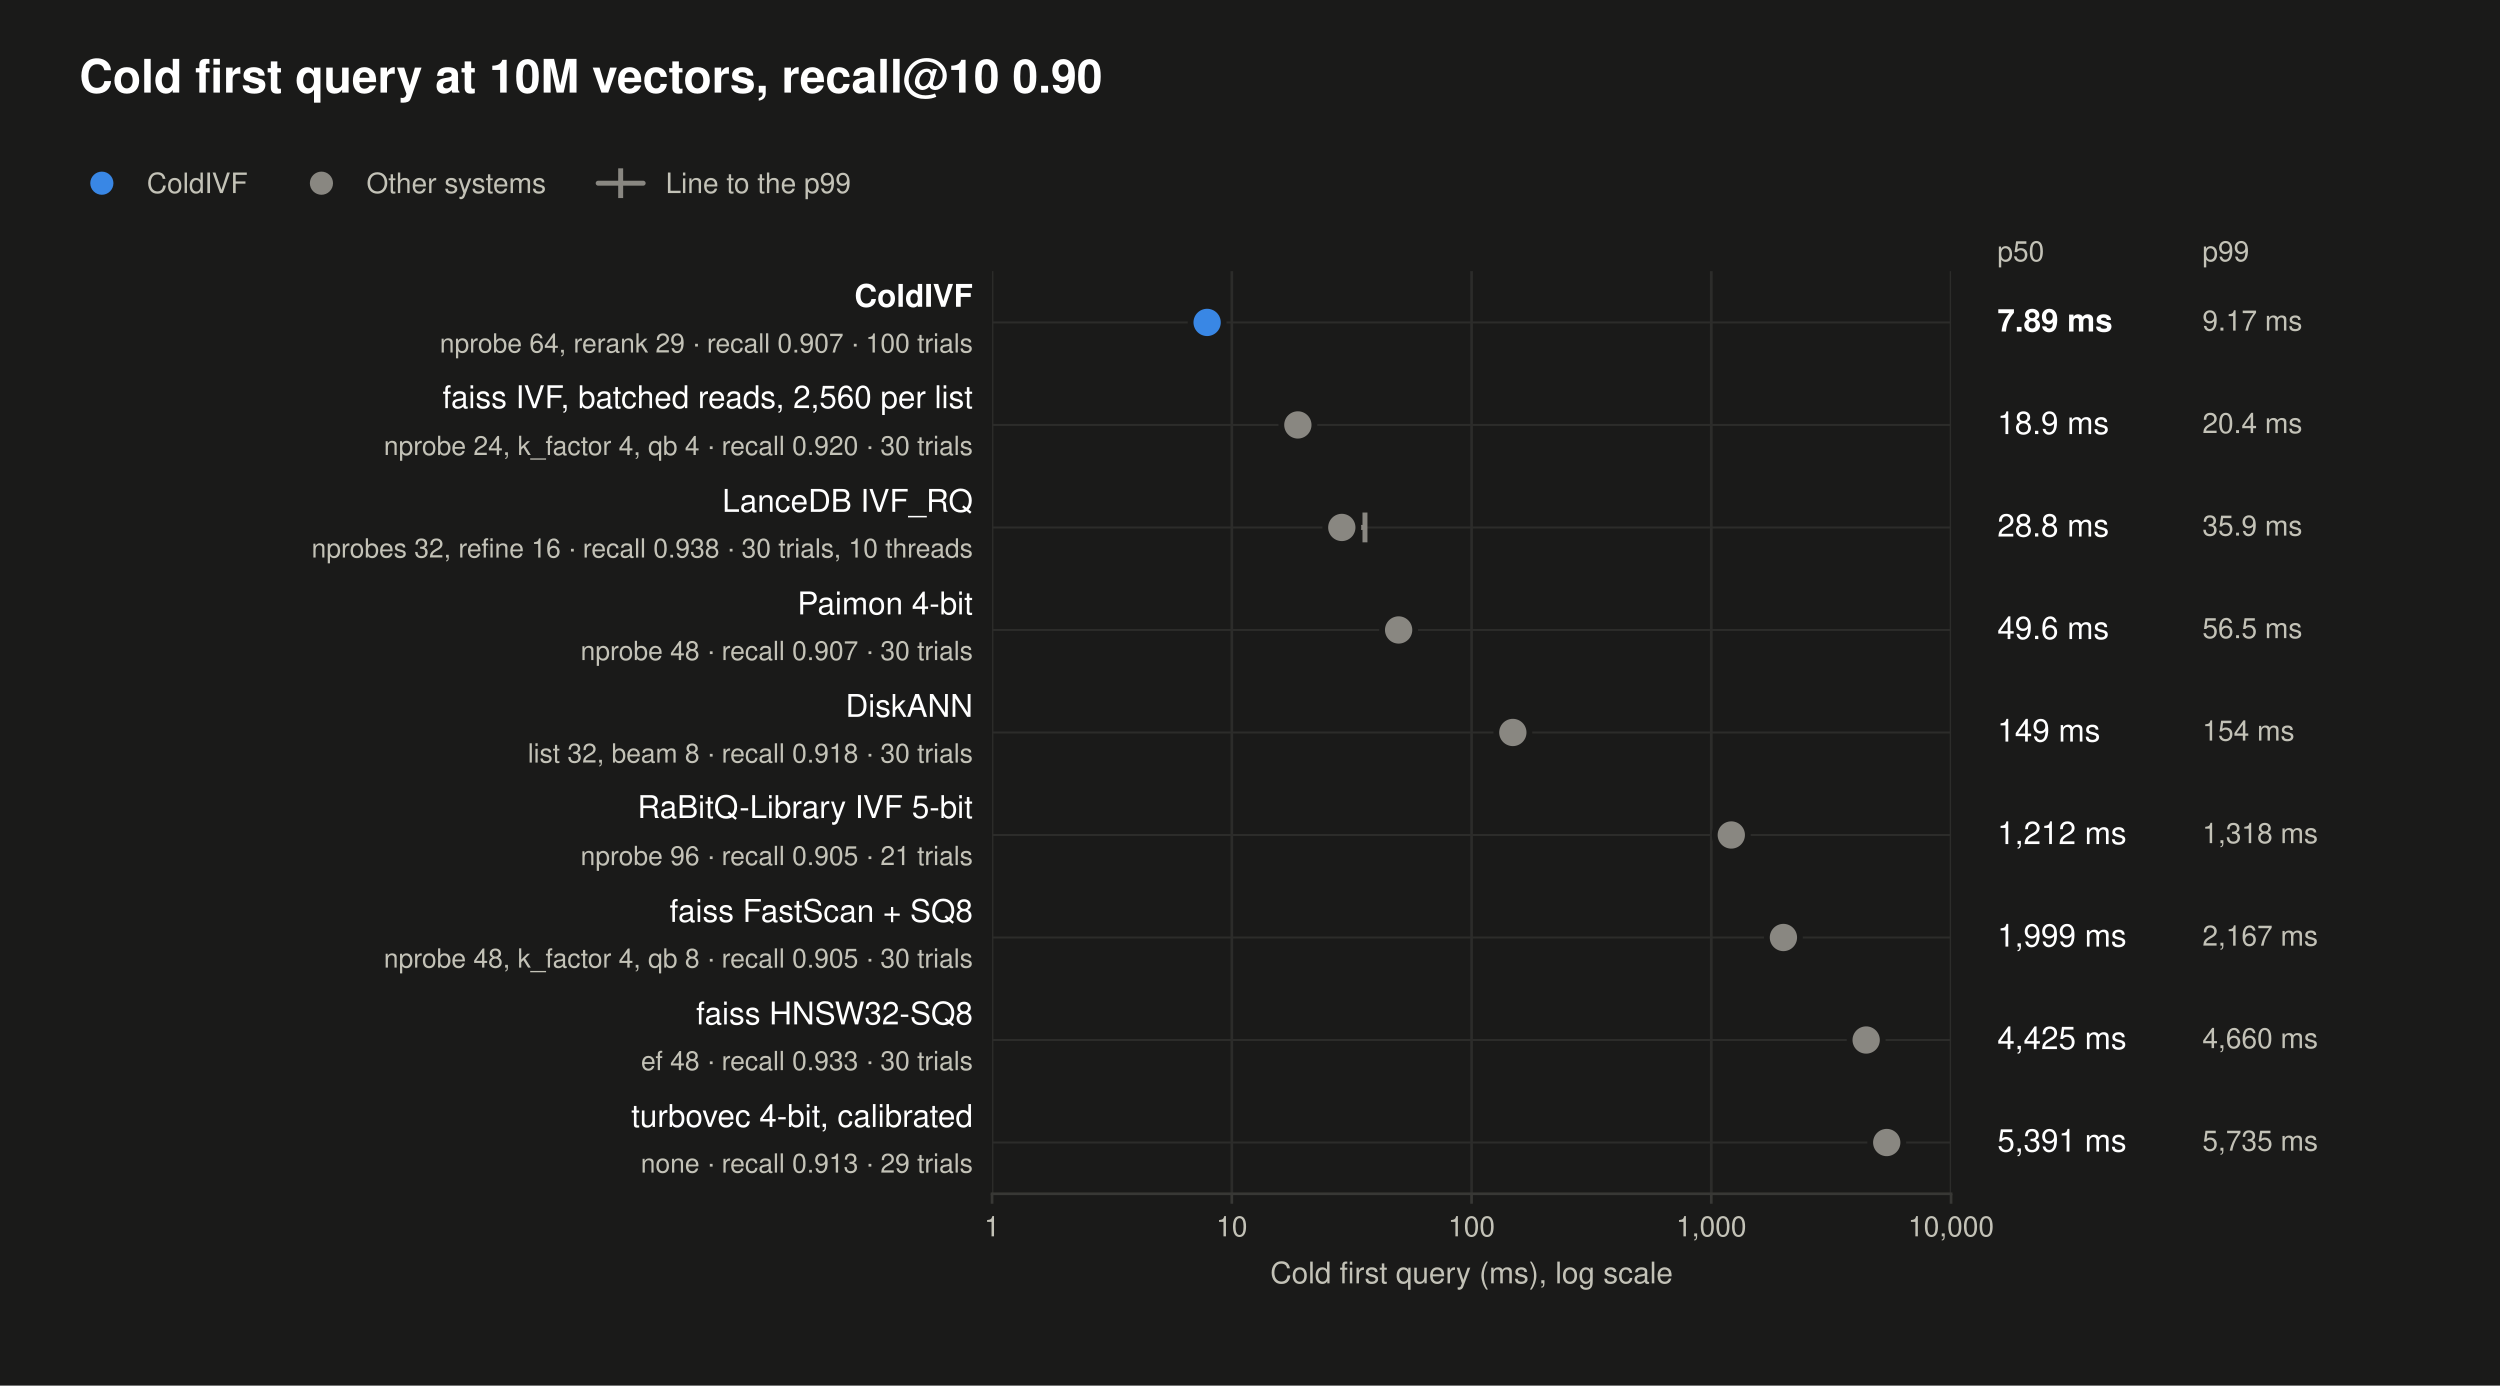
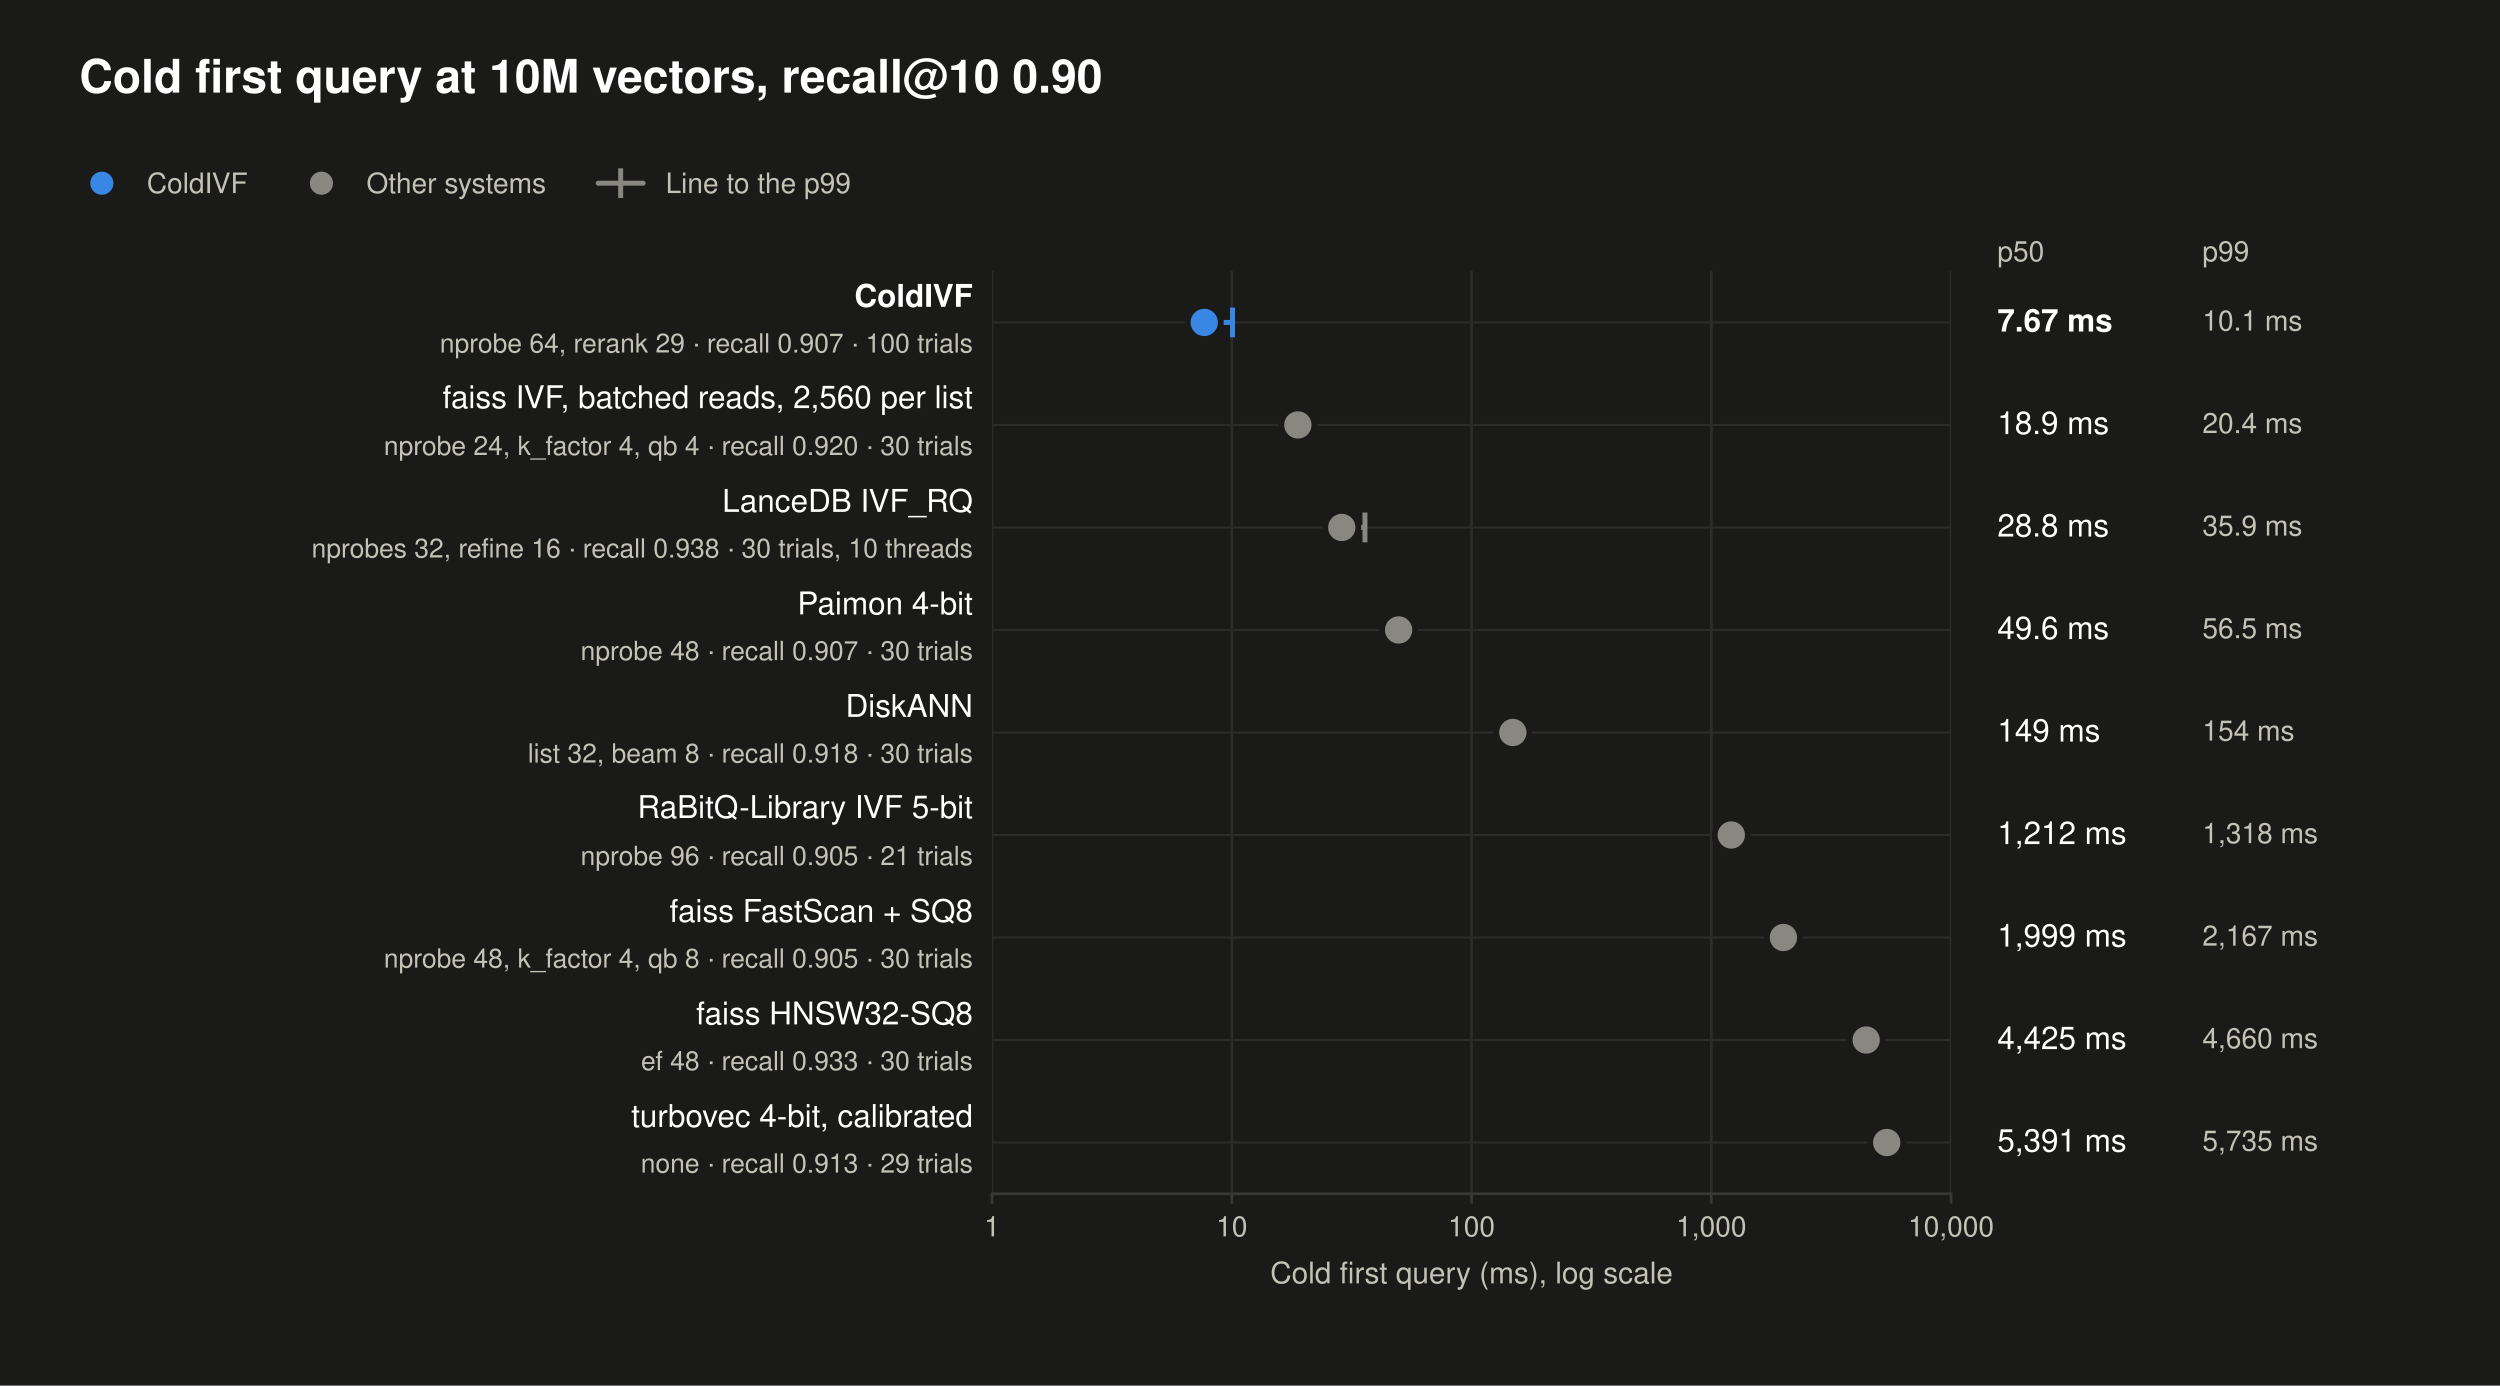
<svg xmlns="http://www.w3.org/2000/svg" xmlns:xlink="http://www.w3.org/1999/xlink" width="756pt" height="419pt" viewBox="0 0 756 419" version="1.1">
  <defs>
    <style type="text/css">*{stroke-linejoin: round; stroke-linecap: butt}</style>
  </defs>
  <g id="figure_1">
    <g id="patch_1">
      <path d="M 0 419  L 756 419  L 756 0  L 0 0  z " style="fill: #1a1a19" />
    </g>
    <g id="axes_1">
      <g id="patch_2">
        <path d="M 300 361  L 590 361  L 590 82  L 300 82  z " style="fill: #1a1a19" />
      </g>
      <g id="line2d_1">
        <path d="M 300 97.5  L 590 97.5  " clip-path="url(#pe5e5739411)" style="fill: none; stroke: #2c2c2a; stroke-width: 0.6; stroke-linecap: round" />
      </g>
      <g id="line2d_2">
        <path d="M 300 128.5  L 590 128.5  " clip-path="url(#pe5e5739411)" style="fill: none; stroke: #2c2c2a; stroke-width: 0.6; stroke-linecap: round" />
      </g>
      <g id="line2d_3">
        <path d="M 300 159.5  L 590 159.5  " clip-path="url(#pe5e5739411)" style="fill: none; stroke: #2c2c2a; stroke-width: 0.6; stroke-linecap: round" />
      </g>
      <g id="line2d_4">
        <path d="M 300 190.5  L 590 190.5  " clip-path="url(#pe5e5739411)" style="fill: none; stroke: #2c2c2a; stroke-width: 0.6; stroke-linecap: round" />
      </g>
      <g id="line2d_5">
        <path d="M 300 221.5  L 590 221.5  " clip-path="url(#pe5e5739411)" style="fill: none; stroke: #2c2c2a; stroke-width: 0.6; stroke-linecap: round" />
      </g>
      <g id="line2d_6">
        <path d="M 300 252.5  L 590 252.5  " clip-path="url(#pe5e5739411)" style="fill: none; stroke: #2c2c2a; stroke-width: 0.6; stroke-linecap: round" />
      </g>
      <g id="line2d_7">
        <path d="M 300 283.5  L 590 283.5  " clip-path="url(#pe5e5739411)" style="fill: none; stroke: #2c2c2a; stroke-width: 0.6; stroke-linecap: round" />
      </g>
      <g id="line2d_8">
        <path d="M 300 314.5  L 590 314.5  " clip-path="url(#pe5e5739411)" style="fill: none; stroke: #2c2c2a; stroke-width: 0.6; stroke-linecap: round" />
      </g>
      <g id="line2d_9">
        <path d="M 300 345.5  L 590 345.5  " clip-path="url(#pe5e5739411)" style="fill: none; stroke: #2c2c2a; stroke-width: 0.6; stroke-linecap: round" />
      </g>
      <g id="matplotlib.axis_1">
        <g id="xtick_1">
          <g id="line2d_10">
            <path d="M 300 361  L 300 82  " clip-path="url(#pe5e5739411)" style="fill: none; stroke: #2c2c2a; stroke-width: 0.8; stroke-linecap: round" />
          </g>
          <g id="line2d_11">
            <defs>
              <path id="m5441da3de1" d="M 0 0  L 0 3  " style="stroke: #383835; stroke-width: 0.8" />
            </defs>
            <g>
              <use xlink:href="#m5441da3de1" x="300" y="361" style="fill: #383835; stroke: #383835; stroke-width: 0.8" />
            </g>
          </g>
          <g id="text_1">
            <text style="font-size: 8.5px; font-family: 'Helvetica', 'Arial', 'DejaVu Sans', sans-serif; text-anchor: middle; fill: #c3c2b7" x="300" y="373.875" transform="rotate(-0 300 373.875)">1</text>
          </g>
        </g>
        <g id="xtick_2">
          <g id="line2d_12">
            <path d="M 372.5 361  L 372.5 82  " clip-path="url(#pe5e5739411)" style="fill: none; stroke: #2c2c2a; stroke-width: 0.8; stroke-linecap: round" />
          </g>
          <g id="line2d_13">
            <g>
              <use xlink:href="#m5441da3de1" x="372.5" y="361" style="fill: #383835; stroke: #383835; stroke-width: 0.8" />
            </g>
          </g>
          <g id="text_2">
            <text style="font-size: 8.5px; font-family: 'Helvetica', 'Arial', 'DejaVu Sans', sans-serif; text-anchor: middle; fill: #c3c2b7" x="372.5" y="373.875" transform="rotate(-0 372.5 373.875)">10</text>
          </g>
        </g>
        <g id="xtick_3">
          <g id="line2d_14">
            <path d="M 445 361  L 445 82  " clip-path="url(#pe5e5739411)" style="fill: none; stroke: #2c2c2a; stroke-width: 0.8; stroke-linecap: round" />
          </g>
          <g id="line2d_15">
            <g>
              <use xlink:href="#m5441da3de1" x="445" y="361" style="fill: #383835; stroke: #383835; stroke-width: 0.8" />
            </g>
          </g>
          <g id="text_3">
            <text style="font-size: 8.5px; font-family: 'Helvetica', 'Arial', 'DejaVu Sans', sans-serif; text-anchor: middle; fill: #c3c2b7" x="445" y="373.875" transform="rotate(-0 445 373.875)">100</text>
          </g>
        </g>
        <g id="xtick_4">
          <g id="line2d_16">
            <path d="M 517.5 361  L 517.5 82  " clip-path="url(#pe5e5739411)" style="fill: none; stroke: #2c2c2a; stroke-width: 0.8; stroke-linecap: round" />
          </g>
          <g id="line2d_17">
            <g>
              <use xlink:href="#m5441da3de1" x="517.5" y="361" style="fill: #383835; stroke: #383835; stroke-width: 0.8" />
            </g>
          </g>
          <g id="text_4">
            <text style="font-size: 8.5px; font-family: 'Helvetica', 'Arial', 'DejaVu Sans', sans-serif; text-anchor: middle; fill: #c3c2b7" x="517.5" y="373.875" transform="rotate(-0 517.5 373.875)">1,000</text>
          </g>
        </g>
        <g id="xtick_5">
          <g id="line2d_18">
            <path d="M 590 361  L 590 82  " clip-path="url(#pe5e5739411)" style="fill: none; stroke: #2c2c2a; stroke-width: 0.8; stroke-linecap: round" />
          </g>
          <g id="line2d_19">
            <g>
              <use xlink:href="#m5441da3de1" x="590" y="361" style="fill: #383835; stroke: #383835; stroke-width: 0.8" />
            </g>
          </g>
          <g id="text_5">
            <text style="font-size: 8.5px; font-family: 'Helvetica', 'Arial', 'DejaVu Sans', sans-serif; text-anchor: middle; fill: #c3c2b7" x="590" y="373.875" transform="rotate(-0 590 373.875)">10,000</text>
          </g>
        </g>
        <g id="text_6">
          <text style="font-size: 9px; font-family: 'Helvetica', 'Arial', 'DejaVu Sans', sans-serif; text-anchor: middle; fill: #c3c2b7" x="445" y="388.069" transform="rotate(-0 445 388.0693)">Cold first query (ms), log scale</text>
        </g>
      </g>
      <g id="matplotlib.axis_2" />
      <g id="line2d_20">
+         <path d="M 364.167 97.5  L 372.721 97.5  " clip-path="url(#pe5e5739411)" style="fill: none; stroke: #3987e5; stroke-width: 1.5" />
+       </g>
+       <g id="line2d_21">
+         <path d="M 372.721 97.5  " clip-path="url(#pe5e5739411)" style="fill: none; stroke: #3987e5; stroke-width: 1.5; stroke-linecap: round" />
+         <defs>
+           <path id="m723492b369" d="M 0 4.5  L 0 -4.5  " style="stroke: #3987e5; stroke-width: 1.5" />
+         </defs>
+         <g clip-path="url(#pe5e5739411)">
+           <use xlink:href="#m723492b369" x="372.721" y="97.5" style="fill: #3987e5; stroke: #3987e5; stroke-width: 1.5" />
+         </g>
+       </g>
+       <g id="line2d_22">
        <path d="M 405.763 159.5  L 412.763 159.5  " clip-path="url(#pe5e5739411)" style="fill: none; stroke: #898781; stroke-width: 1.5" />
      </g>
-       <g id="line2d_21">
+       <g id="line2d_23">
        <path d="M 412.763 159.5  " clip-path="url(#pe5e5739411)" style="fill: none; stroke: #898781; stroke-width: 1.5; stroke-linecap: round" />
        <defs>
          <path id="ma2722e794a" d="M 0 4.5  L 0 -4.5  " style="stroke: #898781; stroke-width: 1.5" />
        </defs>
        <g clip-path="url(#pe5e5739411)">
          <use xlink:href="#ma2722e794a" x="412.763" y="159.5" style="fill: #898781; stroke: #898781; stroke-width: 1.5" />
        </g>
      </g>
      <g id="patch_3">
        <path d="M 300 361  L 590 361  " style="fill: none; stroke: #383835; stroke-width: 0.8; stroke-linejoin: miter; stroke-linecap: square" />
      </g>
-       <g id="line2d_22">
+       <g id="line2d_24">
        <defs>
          <path id="m22ac2c8405" d="M 0 5  C 1.326 5 2.598 4.473 3.536 3.536  C 4.473 2.598 5 1.326 5 0  C 5 -1.326 4.473 -2.598 3.536 -3.536  C 2.598 -4.473 1.326 -5 0 -5  C -1.326 -5 -2.598 -4.473 -3.536 -3.536  C -4.473 -2.598 -5 -1.326 -5 0  C -5 1.326 -4.473 2.598 -3.536 3.536  C -2.598 4.473 -1.326 5 0 5  z " style="stroke: #1a1a19; stroke-width: 1.75" />
        </defs>
        <g clip-path="url(#pe5e5739411)">
-           <use xlink:href="#m22ac2c8405" x="365.035" y="97.5" style="fill: #3987e5; stroke: #1a1a19; stroke-width: 1.75" />
+           <use xlink:href="#m22ac2c8405" x="364.167" y="97.5" style="fill: #3987e5; stroke: #1a1a19; stroke-width: 1.75" />
        </g>
      </g>
      <g id="text_7">
        <text style="font-weight: 700; font-size: 9.5px; font-family: 'Helvetica', 'Arial', 'DejaVu Sans', sans-serif; text-anchor: end; fill: #ffffff" x="294.2" y="92.786" transform="rotate(-0 294.2 92.78574)">ColdIVF</text>
      </g>
      <g id="text_8">
        <text style="font-size: 8px; font-family: 'Helvetica', 'Arial', 'DejaVu Sans', sans-serif; text-anchor: end; fill: #c3c2b7" x="294.2" y="106.6" transform="rotate(-0 294.2 106.6)">nprobe 64, rerank 29 · recall 0.907 · 100 trials</text>
      </g>
      <g id="text_9">
-         <text style="font-weight: 700; font-size: 9.5px; font-family: 'Helvetica', 'Arial', 'DejaVu Sans', sans-serif; text-anchor: start; fill: #ffffff" x="604" y="100.255" transform="rotate(-0 604 100.2554)">7.89 ms</text>
+         <text style="font-weight: 700; font-size: 9.5px; font-family: 'Helvetica', 'Arial', 'DejaVu Sans', sans-serif; text-anchor: start; fill: #ffffff" x="604" y="100.255" transform="rotate(-0 604 100.2554)">7.67 ms</text>
      </g>
      <g id="text_10">
-         <text style="font-size: 8.5px; font-family: 'Helvetica', 'Arial', 'DejaVu Sans', sans-serif; text-anchor: start; fill: #c3c2b7" x="666" y="99.965" transform="rotate(-0 666 99.96533)">9.17 ms</text>
-       </g>
-       <g id="line2d_23">
+         <text style="font-size: 8.5px; font-family: 'Helvetica', 'Arial', 'DejaVu Sans', sans-serif; text-anchor: start; fill: #c3c2b7" x="666" y="99.965" transform="rotate(-0 666 99.96533)">10.1 ms</text>
+       </g>
+       <g id="line2d_25">
        <defs>
          <path id="mc83093267c" d="M 0 5  C 1.326 5 2.598 4.473 3.536 3.536  C 4.473 2.598 5 1.326 5 0  C 5 -1.326 4.473 -2.598 3.536 -3.536  C 2.598 -4.473 1.326 -5 0 -5  C -1.326 -5 -2.598 -4.473 -3.536 -3.536  C -4.473 -2.598 -5 -1.326 -5 0  C -5 1.326 -4.473 2.598 -3.536 3.536  C -2.598 4.473 -1.326 5 0 5  z " style="stroke: #1a1a19; stroke-width: 1.75" />
        </defs>
        <g clip-path="url(#pe5e5739411)">
          <use xlink:href="#mc83093267c" x="392.472" y="128.5" style="fill: #898781; stroke: #1a1a19; stroke-width: 1.75" />
        </g>
      </g>
      <g id="text_11">
        <text style="font-size: 9.5px; font-family: 'Helvetica', 'Arial', 'DejaVu Sans', sans-serif; text-anchor: end; fill: #ffffff" x="294.2" y="123.42" transform="rotate(-0 294.2 123.4198)">faiss IVF, batched reads, 2,560 per list</text>
      </g>
      <g id="text_12">
        <text style="font-size: 8px; font-family: 'Helvetica', 'Arial', 'DejaVu Sans', sans-serif; text-anchor: end; fill: #c3c2b7" x="294.2" y="137.6" transform="rotate(-0 294.2 137.6)">nprobe 24, k_factor 4, qb 4 · recall 0.920 · 30 trials</text>
      </g>
      <g id="text_13">
        <text style="font-size: 9.5px; font-family: 'Helvetica', 'Arial', 'DejaVu Sans', sans-serif; text-anchor: start; fill: #ffffff" x="604" y="131.255" transform="rotate(-0 604 131.2554)">18.9 ms</text>
      </g>
      <g id="text_14">
        <text style="font-size: 8.5px; font-family: 'Helvetica', 'Arial', 'DejaVu Sans', sans-serif; text-anchor: start; fill: #c3c2b7" x="666" y="130.965" transform="rotate(-0 666 130.9653)">20.4 ms</text>
      </g>
-       <g id="line2d_24">
+       <g id="line2d_26">
        <g clip-path="url(#pe5e5739411)">
          <use xlink:href="#mc83093267c" x="405.763" y="159.5" style="fill: #898781; stroke: #1a1a19; stroke-width: 1.75" />
        </g>
      </g>
      <g id="text_15">
        <text style="font-size: 9.5px; font-family: 'Helvetica', 'Arial', 'DejaVu Sans', sans-serif; text-anchor: end; fill: #ffffff" x="294.2" y="154.786" transform="rotate(-0 294.2 154.7857)">LanceDB IVF_RQ</text>
      </g>
      <g id="text_16">
        <text style="font-size: 8px; font-family: 'Helvetica', 'Arial', 'DejaVu Sans', sans-serif; text-anchor: end; fill: #c3c2b7" x="294.2" y="168.6" transform="rotate(-0 294.2 168.6)">nprobes 32, refine 16 · recall 0.938 · 30 trials, 10 threads</text>
      </g>
      <g id="text_17">
        <text style="font-size: 9.5px; font-family: 'Helvetica', 'Arial', 'DejaVu Sans', sans-serif; text-anchor: start; fill: #ffffff" x="604" y="162.255" transform="rotate(-0 604 162.2554)">28.8 ms</text>
      </g>
      <g id="text_18">
        <text style="font-size: 8.5px; font-family: 'Helvetica', 'Arial', 'DejaVu Sans', sans-serif; text-anchor: start; fill: #c3c2b7" x="666" y="161.965" transform="rotate(-0 666 161.9653)">35.9 ms</text>
      </g>
-       <g id="line2d_25">
+       <g id="line2d_27">
        <g clip-path="url(#pe5e5739411)">
          <use xlink:href="#mc83093267c" x="422.943" y="190.5" style="fill: #898781; stroke: #1a1a19; stroke-width: 1.75" />
        </g>
      </g>
      <g id="text_19">
        <text style="font-size: 9.5px; font-family: 'Helvetica', 'Arial', 'DejaVu Sans', sans-serif; text-anchor: end; fill: #ffffff" x="294.2" y="185.786" transform="rotate(-0 294.2 185.7857)">Paimon 4-bit</text>
      </g>
      <g id="text_20">
        <text style="font-size: 8px; font-family: 'Helvetica', 'Arial', 'DejaVu Sans', sans-serif; text-anchor: end; fill: #c3c2b7" x="294.2" y="199.6" transform="rotate(-0 294.2 199.6)">nprobe 48 · recall 0.907 · 30 trials</text>
      </g>
      <g id="text_21">
        <text style="font-size: 9.5px; font-family: 'Helvetica', 'Arial', 'DejaVu Sans', sans-serif; text-anchor: start; fill: #ffffff" x="604" y="193.255" transform="rotate(-0 604 193.2554)">49.6 ms</text>
      </g>
      <g id="text_22">
        <text style="font-size: 8.5px; font-family: 'Helvetica', 'Arial', 'DejaVu Sans', sans-serif; text-anchor: start; fill: #c3c2b7" x="666" y="192.965" transform="rotate(-0 666 192.9653)">56.5 ms</text>
      </g>
-       <g id="line2d_26">
+       <g id="line2d_28">
        <g clip-path="url(#pe5e5739411)">
          <use xlink:href="#mc83093267c" x="457.483" y="221.5" style="fill: #898781; stroke: #1a1a19; stroke-width: 1.75" />
        </g>
      </g>
      <g id="text_23">
        <text style="font-size: 9.5px; font-family: 'Helvetica', 'Arial', 'DejaVu Sans', sans-serif; text-anchor: end; fill: #ffffff" x="294.2" y="216.786" transform="rotate(-0 294.2 216.7857)">DiskANN</text>
      </g>
      <g id="text_24">
        <text style="font-size: 8px; font-family: 'Helvetica', 'Arial', 'DejaVu Sans', sans-serif; text-anchor: end; fill: #c3c2b7" x="294.2" y="230.6" transform="rotate(-0 294.2 230.6)">list 32, beam 8 · recall 0.918 · 30 trials</text>
      </g>
      <g id="text_25">
        <text style="font-size: 9.5px; font-family: 'Helvetica', 'Arial', 'DejaVu Sans', sans-serif; text-anchor: start; fill: #ffffff" x="604" y="224.255" transform="rotate(-0 604 224.2554)">149 ms</text>
      </g>
      <g id="text_26">
        <text style="font-size: 8.5px; font-family: 'Helvetica', 'Arial', 'DejaVu Sans', sans-serif; text-anchor: start; fill: #c3c2b7" x="666" y="223.965" transform="rotate(-0 666 223.9653)">154 ms</text>
      </g>
-       <g id="line2d_27">
+       <g id="line2d_29">
        <g clip-path="url(#pe5e5739411)">
          <use xlink:href="#mc83093267c" x="523.543" y="252.5" style="fill: #898781; stroke: #1a1a19; stroke-width: 1.75" />
        </g>
      </g>
      <g id="text_27">
        <text style="font-size: 9.5px; font-family: 'Helvetica', 'Arial', 'DejaVu Sans', sans-serif; text-anchor: end; fill: #ffffff" x="294.2" y="247.363" transform="rotate(-0 294.2 247.3634)">RaBitQ-Library IVF 5-bit</text>
      </g>
      <g id="text_28">
        <text style="font-size: 8px; font-family: 'Helvetica', 'Arial', 'DejaVu Sans', sans-serif; text-anchor: end; fill: #c3c2b7" x="294.2" y="261.6" transform="rotate(-0 294.2 261.6)">nprobe 96 · recall 0.905 · 21 trials</text>
      </g>
      <g id="text_29">
        <text style="font-size: 9.5px; font-family: 'Helvetica', 'Arial', 'DejaVu Sans', sans-serif; text-anchor: start; fill: #ffffff" x="604" y="255.255" transform="rotate(-0 604 255.2554)">1,212 ms</text>
      </g>
      <g id="text_30">
        <text style="font-size: 8.5px; font-family: 'Helvetica', 'Arial', 'DejaVu Sans', sans-serif; text-anchor: start; fill: #c3c2b7" x="666" y="254.965" transform="rotate(-0 666 254.9653)">1,318 ms</text>
      </g>
-       <g id="line2d_28">
+       <g id="line2d_30">
        <g clip-path="url(#pe5e5739411)">
          <use xlink:href="#mc83093267c" x="539.306" y="283.5" style="fill: #898781; stroke: #1a1a19; stroke-width: 1.75" />
        </g>
      </g>
      <g id="text_31">
        <text style="font-size: 9.5px; font-family: 'Helvetica', 'Arial', 'DejaVu Sans', sans-serif; text-anchor: end; fill: #ffffff" x="294.2" y="278.786" transform="rotate(-0 294.2 278.7857)">faiss FastScan + SQ8</text>
      </g>
      <g id="text_32">
        <text style="font-size: 8px; font-family: 'Helvetica', 'Arial', 'DejaVu Sans', sans-serif; text-anchor: end; fill: #c3c2b7" x="294.2" y="292.6" transform="rotate(-0 294.2 292.6)">nprobe 48, k_factor 4, qb 8 · recall 0.905 · 30 trials</text>
      </g>
      <g id="text_33">
        <text style="font-size: 9.5px; font-family: 'Helvetica', 'Arial', 'DejaVu Sans', sans-serif; text-anchor: start; fill: #ffffff" x="604" y="286.255" transform="rotate(-0 604 286.2554)">1,999 ms</text>
      </g>
      <g id="text_34">
        <text style="font-size: 8.5px; font-family: 'Helvetica', 'Arial', 'DejaVu Sans', sans-serif; text-anchor: start; fill: #c3c2b7" x="666" y="285.965" transform="rotate(-0 666 285.9653)">2,167 ms</text>
      </g>
-       <g id="line2d_29">
+       <g id="line2d_31">
        <g clip-path="url(#pe5e5739411)">
          <use xlink:href="#mc83093267c" x="564.328" y="314.5" style="fill: #898781; stroke: #1a1a19; stroke-width: 1.75" />
        </g>
      </g>
      <g id="text_35">
        <text style="font-size: 9.5px; font-family: 'Helvetica', 'Arial', 'DejaVu Sans', sans-serif; text-anchor: end; fill: #ffffff" x="294.2" y="309.786" transform="rotate(-0 294.2 309.7857)">faiss HNSW32-SQ8</text>
      </g>
      <g id="text_36">
        <text style="font-size: 8px; font-family: 'Helvetica', 'Arial', 'DejaVu Sans', sans-serif; text-anchor: end; fill: #c3c2b7" x="294.2" y="323.6" transform="rotate(-0 294.2 323.6)">ef 48 · recall 0.933 · 30 trials</text>
      </g>
      <g id="text_37">
        <text style="font-size: 9.5px; font-family: 'Helvetica', 'Arial', 'DejaVu Sans', sans-serif; text-anchor: start; fill: #ffffff" x="604" y="317.255" transform="rotate(-0 604 317.2554)">4,425 ms</text>
      </g>
      <g id="text_38">
        <text style="font-size: 8.5px; font-family: 'Helvetica', 'Arial', 'DejaVu Sans', sans-serif; text-anchor: start; fill: #c3c2b7" x="666" y="316.965" transform="rotate(-0 666 316.9653)">4,660 ms</text>
      </g>
-       <g id="line2d_30">
+       <g id="line2d_32">
        <g clip-path="url(#pe5e5739411)">
          <use xlink:href="#mc83093267c" x="570.548" y="345.5" style="fill: #898781; stroke: #1a1a19; stroke-width: 1.75" />
        </g>
      </g>
      <g id="text_39">
        <text style="font-size: 9.5px; font-family: 'Helvetica', 'Arial', 'DejaVu Sans', sans-serif; text-anchor: end; fill: #ffffff" x="294.2" y="340.786" transform="rotate(-0 294.2 340.7857)">turbovec 4-bit, calibrated</text>
      </g>
      <g id="text_40">
        <text style="font-size: 8px; font-family: 'Helvetica', 'Arial', 'DejaVu Sans', sans-serif; text-anchor: end; fill: #c3c2b7" x="294.2" y="354.6" transform="rotate(-0 294.2 354.6)">none · recall 0.913 · 29 trials</text>
      </g>
      <g id="text_41">
        <text style="font-size: 9.5px; font-family: 'Helvetica', 'Arial', 'DejaVu Sans', sans-serif; text-anchor: start; fill: #ffffff" x="604" y="348.255" transform="rotate(-0 604 348.2554)">5,391 ms</text>
      </g>
      <g id="text_42">
        <text style="font-size: 8.5px; font-family: 'Helvetica', 'Arial', 'DejaVu Sans', sans-serif; text-anchor: start; fill: #c3c2b7" x="666" y="347.965" transform="rotate(-0 666 347.9653)">5,735 ms</text>
      </g>
    </g>
    <g id="text_43">
      <text style="font-weight: 700; font-size: 14px; font-family: 'Helvetica', 'Arial', 'DejaVu Sans', sans-serif; text-anchor: start; fill: #ffffff" x="24" y="28" transform="rotate(-0 24 28)">Cold first query at 10M vectors, recall@10 0.90</text>
    </g>
    <g id="text_44">
      <text style="font-size: 8.5px; font-family: 'Helvetica', 'Arial', 'DejaVu Sans', sans-serif; text-anchor: start; fill: #c3c2b7" x="604" y="79" transform="rotate(-0 604 79)">p50</text>
    </g>
    <g id="text_45">
      <text style="font-size: 8.5px; font-family: 'Helvetica', 'Arial', 'DejaVu Sans', sans-serif; text-anchor: start; fill: #c3c2b7" x="666" y="79" transform="rotate(-0 666 79)">p99</text>
    </g>
    <g id="legend_1">
-       <g id="line2d_31">
+       <g id="line2d_33">
        <defs>
          <path id="maeab0bc682" d="M 0 4  C 1.061 4 2.078 3.579 2.828 2.828  C 3.579 2.078 4 1.061 4 0  C 4 -1.061 3.579 -2.078 2.828 -2.828  C 2.078 -3.579 1.061 -4 0 -4  C -1.061 -4 -2.078 -3.579 -2.828 -2.828  C -3.579 -2.078 -4 -1.061 -4 0  C -4 1.061 -3.579 2.078 -2.828 2.828  C -2.078 3.579 -1.061 4 0 4  z " style="stroke: #1a1a19" />
        </defs>
        <g>
          <use xlink:href="#maeab0bc682" x="30.8" y="55.4" style="fill: #3987e5; stroke: #1a1a19" />
        </g>
      </g>
      <g id="text_46">
        <text style="font-size: 8.5px; font-family: 'Helvetica', 'Arial', 'DejaVu Sans', sans-serif; text-anchor: start; fill: #c3c2b7" x="44.4" y="58.375" transform="rotate(-0 44.4 58.375)">ColdIVF</text>
      </g>
-       <g id="line2d_32">
+       <g id="line2d_34">
        <defs>
          <path id="m6e90f01bf1" d="M 0 4  C 1.061 4 2.078 3.579 2.828 2.828  C 3.579 2.078 4 1.061 4 0  C 4 -1.061 3.579 -2.078 2.828 -2.828  C 2.078 -3.579 1.061 -4 0 -4  C -1.061 -4 -2.078 -3.579 -2.828 -2.828  C -3.579 -2.078 -4 -1.061 -4 0  C -4 1.061 -3.579 2.078 -2.828 2.828  C -2.078 3.579 -1.061 4 0 4  z " style="stroke: #1a1a19" />
        </defs>
        <g>
          <use xlink:href="#m6e90f01bf1" x="97.204" y="55.4" style="fill: #898781; stroke: #1a1a19" />
        </g>
      </g>
      <g id="text_47">
        <text style="font-size: 8.5px; font-family: 'Helvetica', 'Arial', 'DejaVu Sans', sans-serif; text-anchor: start; fill: #c3c2b7" x="110.804" y="58.375" transform="rotate(-0 110.8036 58.375)">Other systems</text>
      </g>
-       <g id="line2d_33">
+       <g id="line2d_35">
        <path d="M 180.89 55.4  L 187.69 55.4  L 194.49 55.4  " style="fill: none; stroke: #898781; stroke-width: 1.5; stroke-linecap: round" />
        <g>
          <use xlink:href="#ma2722e794a" x="187.69" y="55.4" style="fill: #898781; stroke: #898781; stroke-width: 1.5" />
        </g>
      </g>
      <g id="text_48">
        <text style="font-size: 8.5px; font-family: 'Helvetica', 'Arial', 'DejaVu Sans', sans-serif; text-anchor: start; fill: #c3c2b7" x="201.29" y="58.375" transform="rotate(-0 201.2901 58.375)">Line to the p99</text>
      </g>
    </g>
  </g>
  <defs>
    <clipPath id="pe5e5739411">
      <rect x="300" y="82" width="290" height="279" />
    </clipPath>
  </defs>
</svg>
